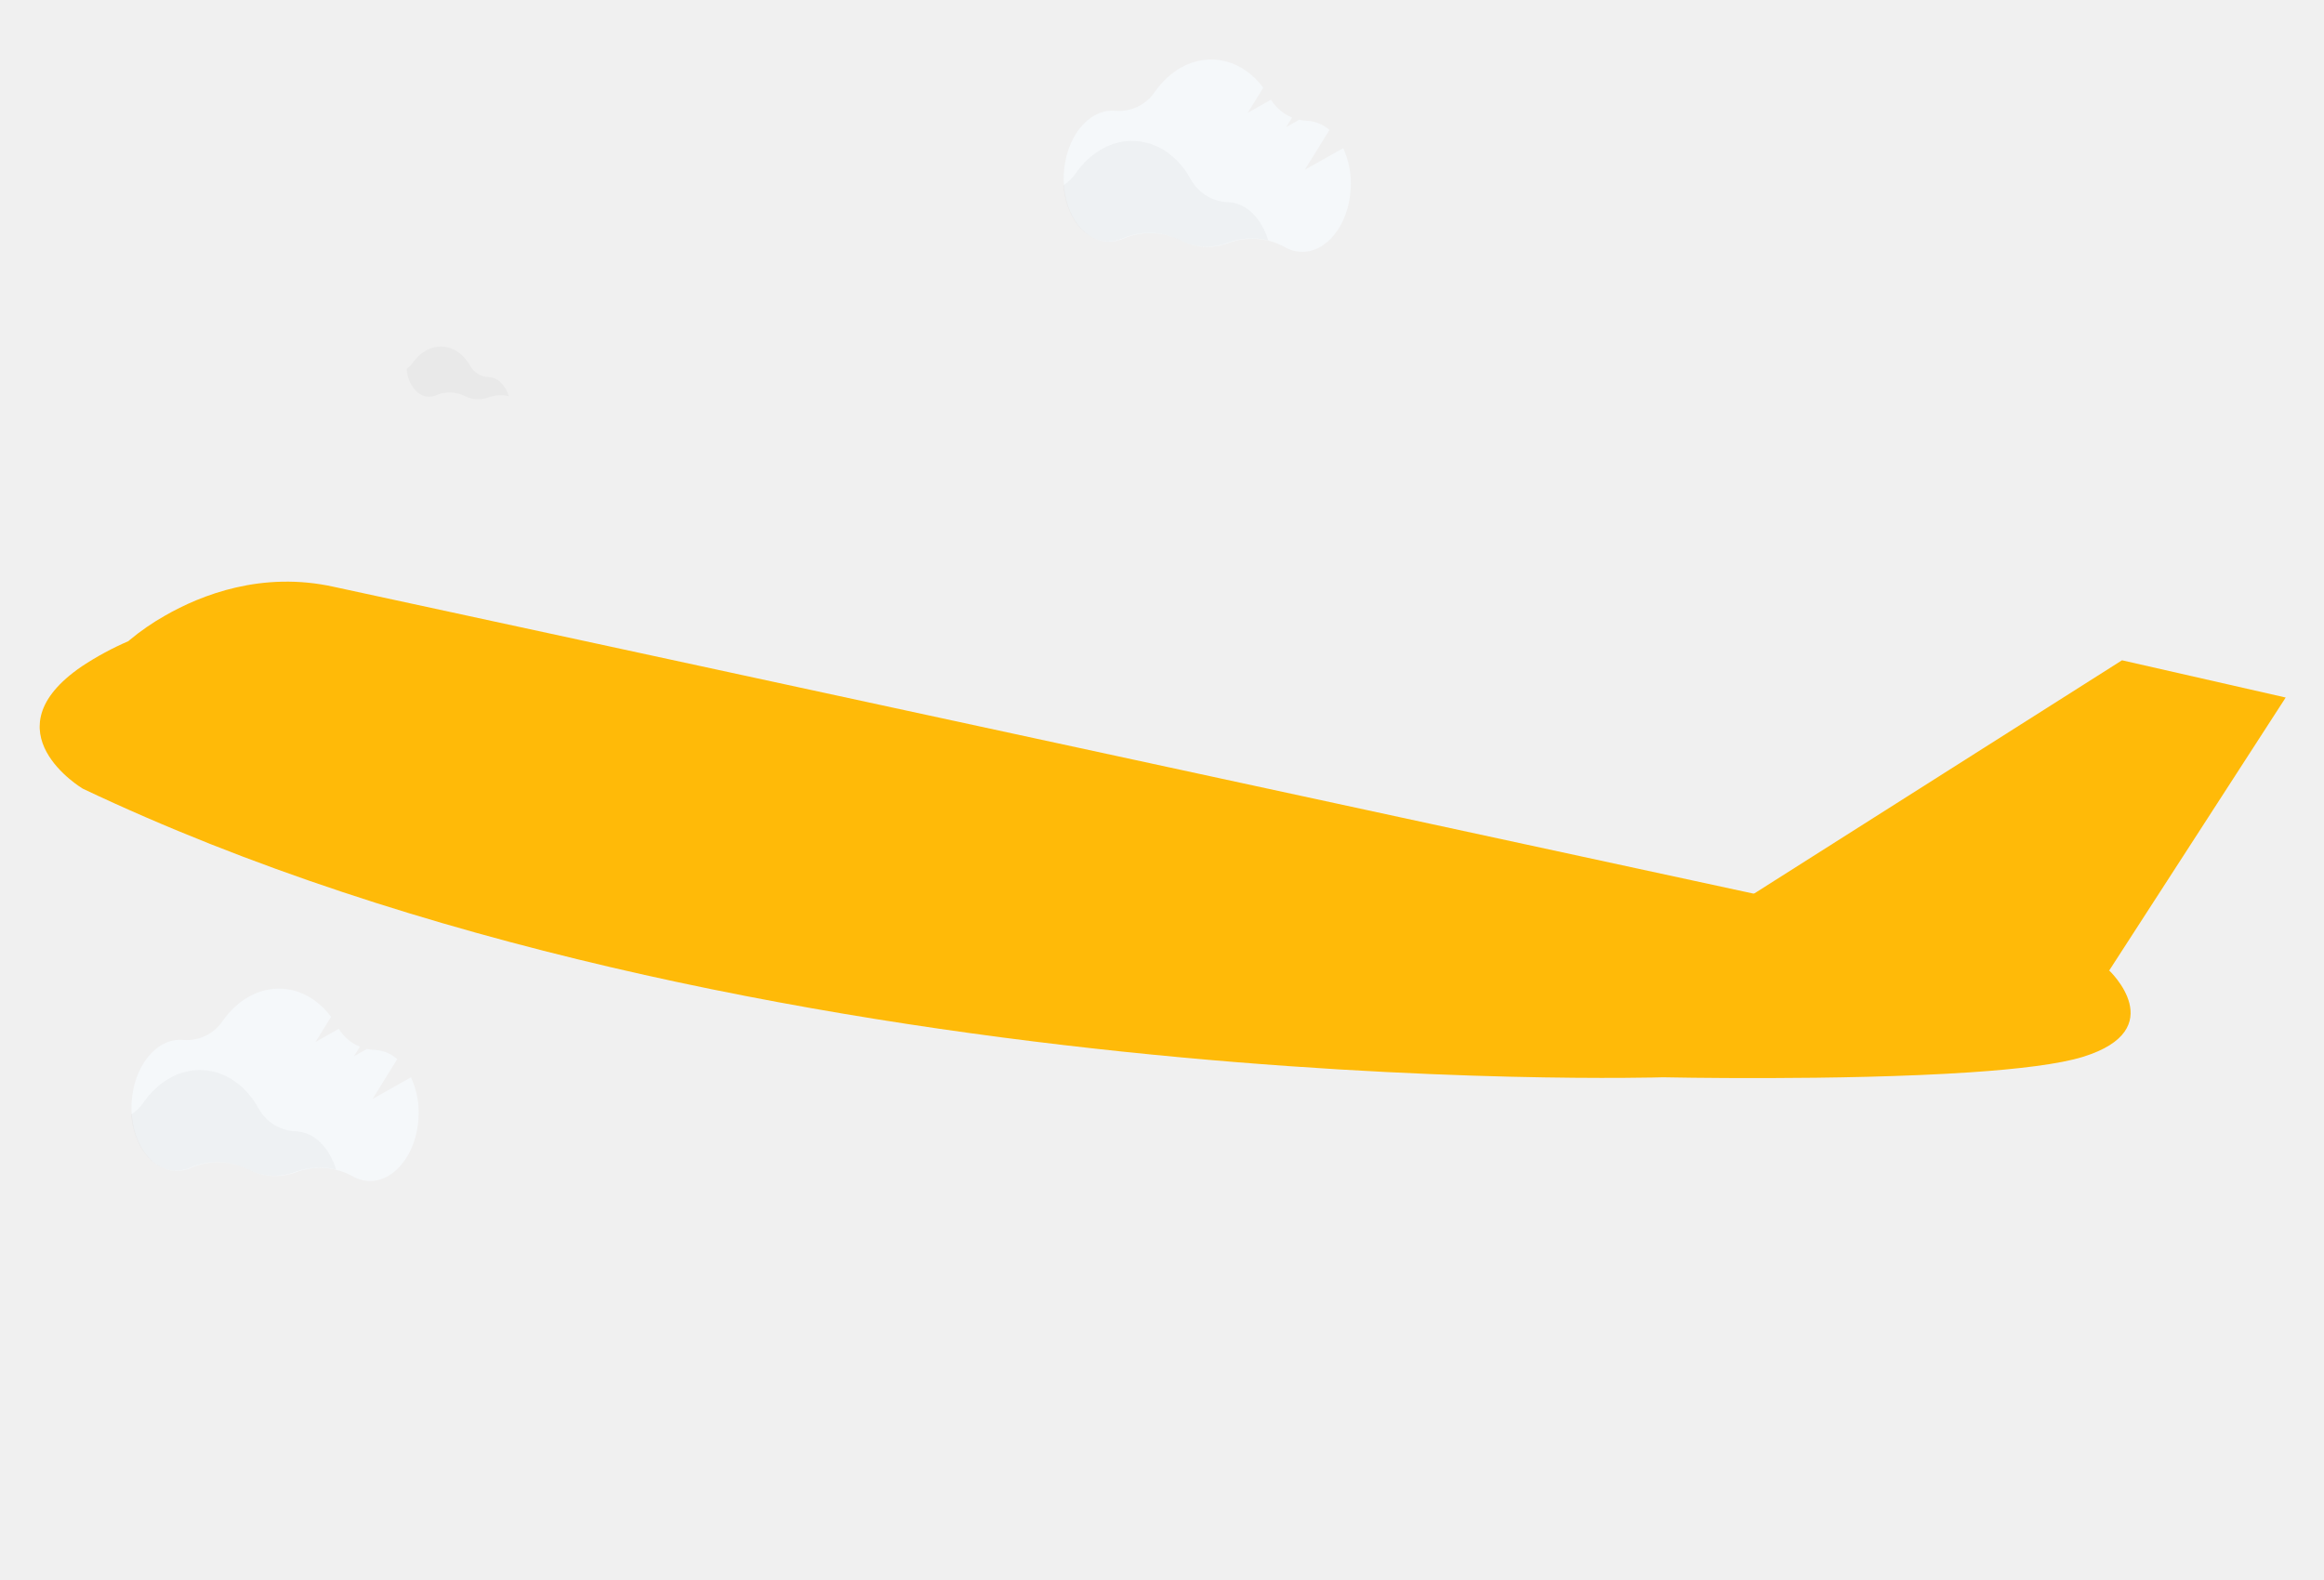
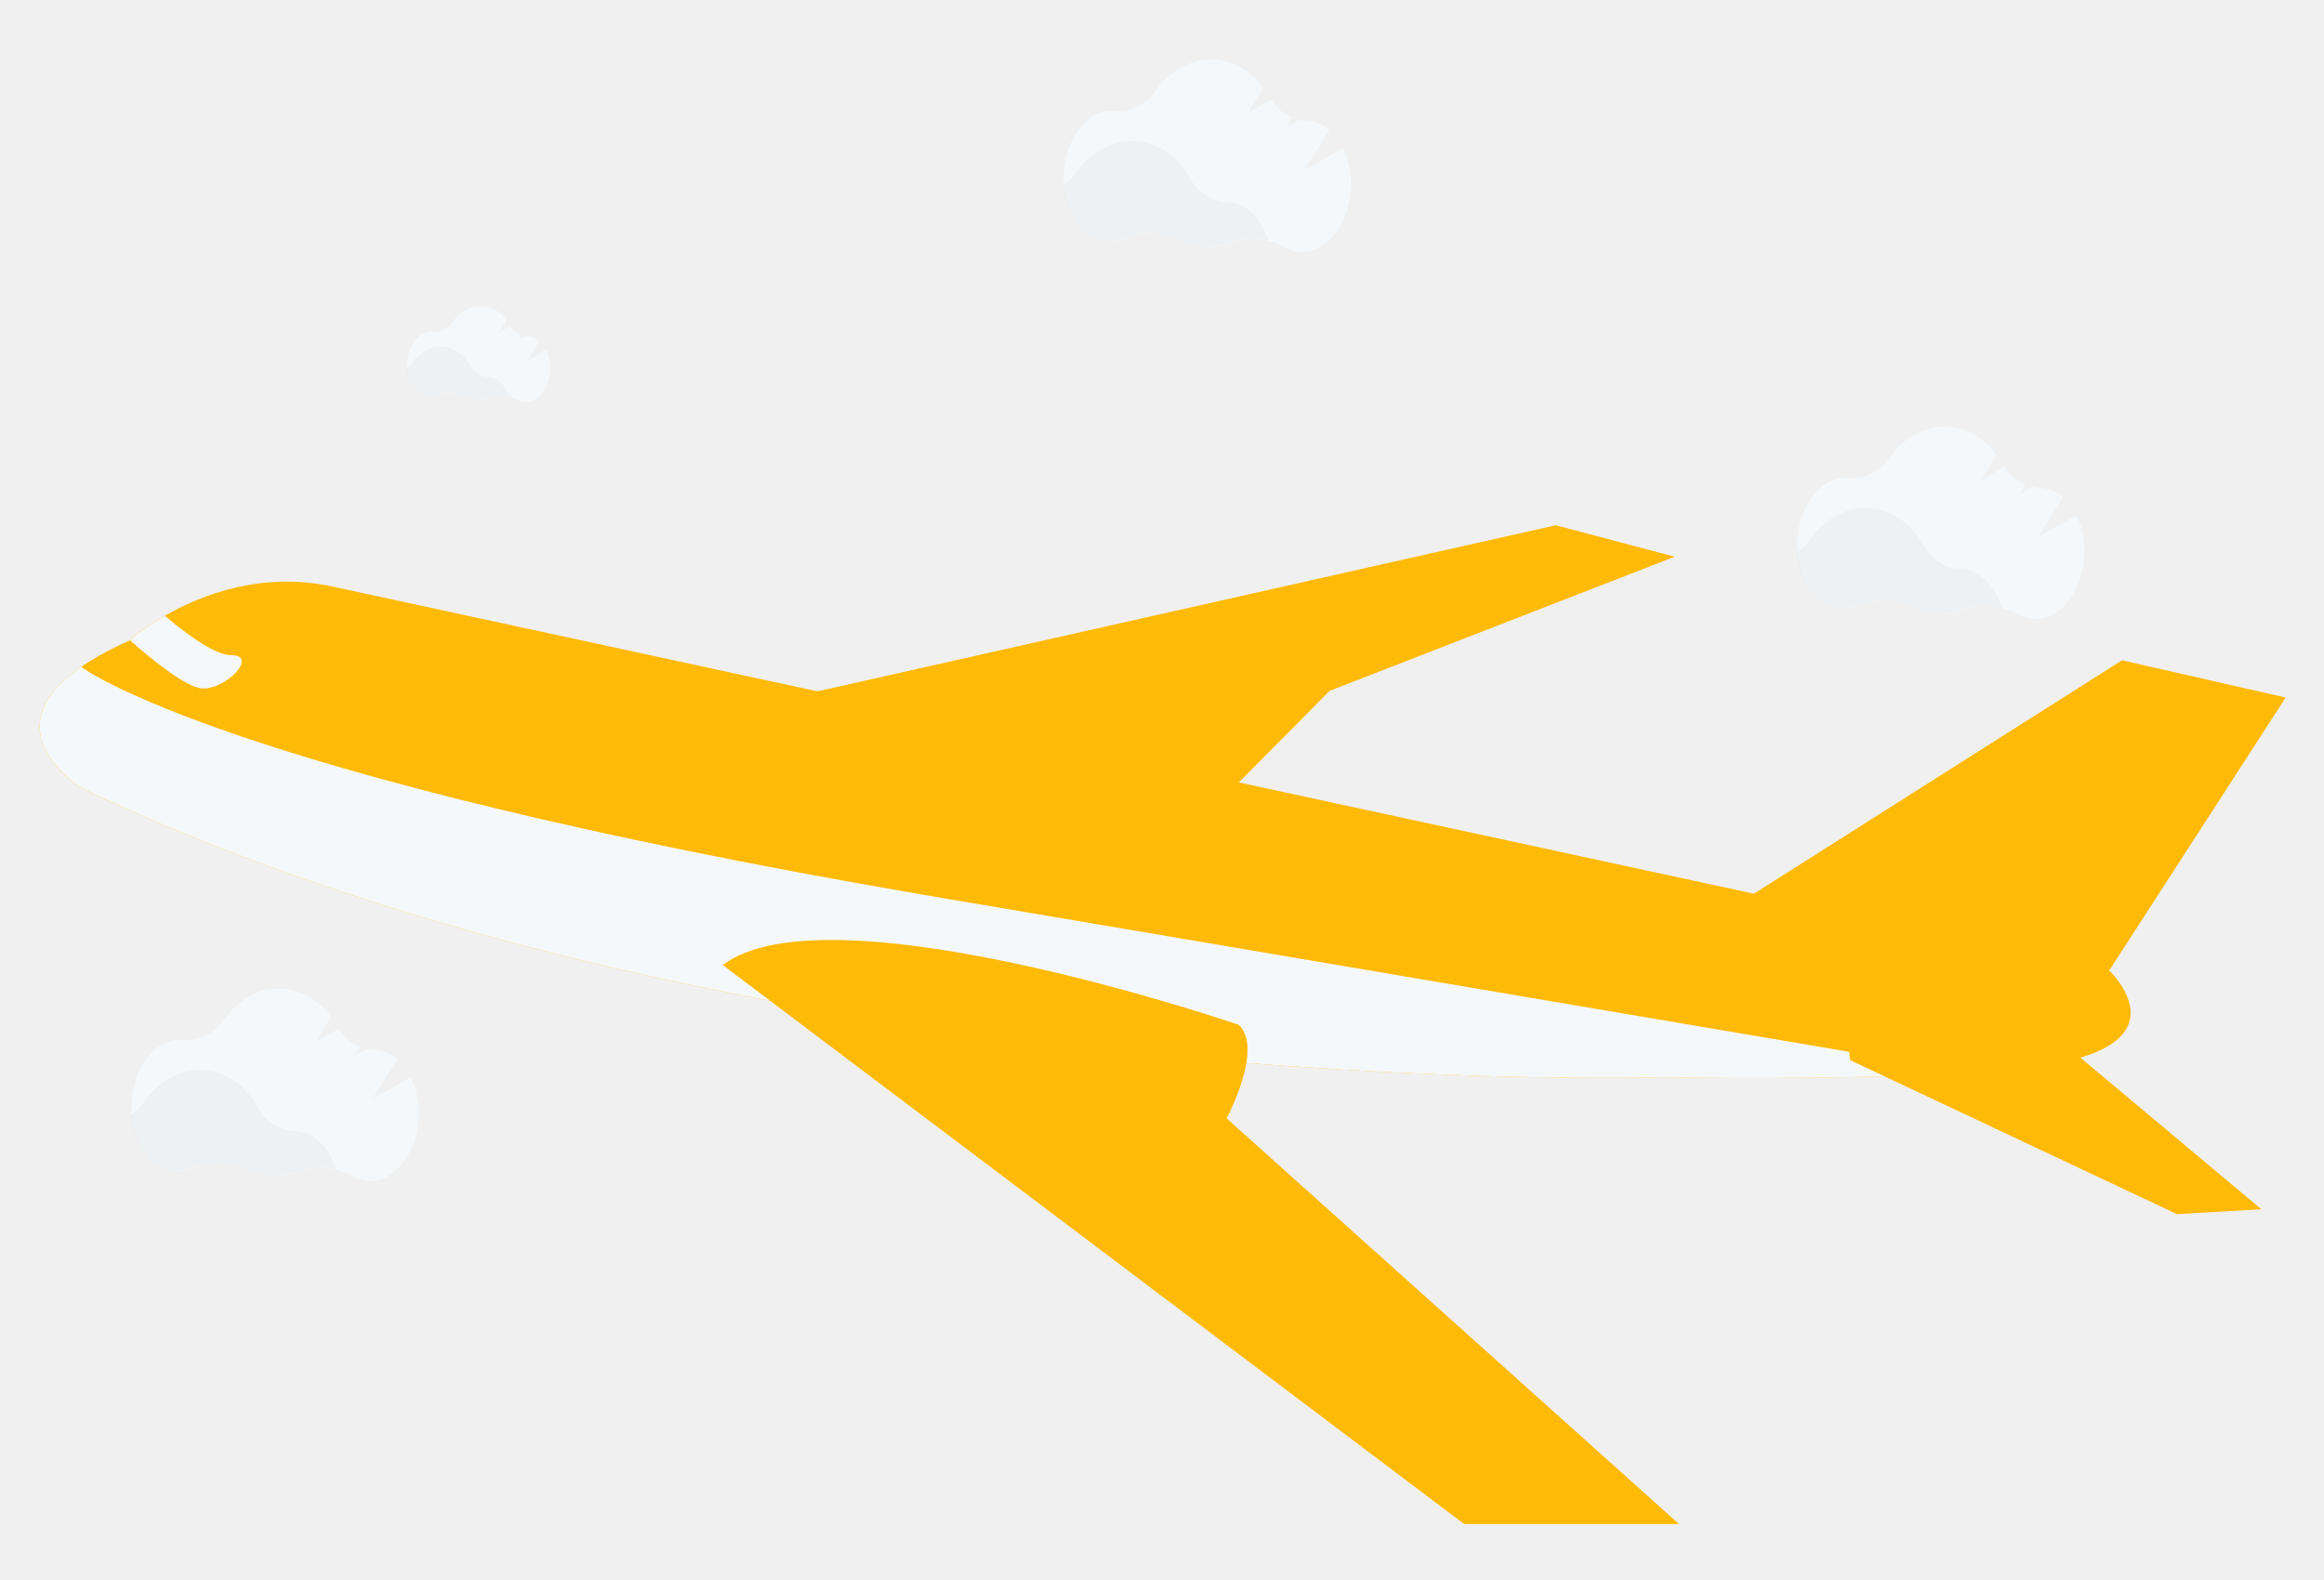
<svg xmlns="http://www.w3.org/2000/svg" width="431" height="293" viewBox="0 0 431 293" fill="none">
  <g clip-path="url(#clip0)">
    <path d="M386.326 196.029C381.911 197.4 374.234 198.315 365.373 198.909C341.281 200.531 308.419 199.832 308.419 199.832C308.419 199.832 139.025 204.996 15.347 146.291C15.347 146.291 -2.534 135.678 15.203 123.586C17.931 121.783 20.813 120.224 23.814 118.928L24.034 118.73C26.068 117.037 28.249 115.529 30.552 114.225C37.322 110.329 48.643 105.884 61.984 108.867L391.167 180.02C391.167 180.02 402.755 190.913 386.326 196.029Z" fill="#FFBA08" />
    <path d="M321.453 168.199L393.542 122.478L423.896 129.387L391.167 180.02C391.167 180.02 321.796 176.941 321.453 168.199Z" fill="#FFBA08" />
+     <path d="M148.047 129.039L288.524 97.427L310.594 103.266L246.582 128.15L225.891 149.016L148.047 129.039Z" fill="#FFBA08" />
+     <path d="M365.374 198.909C341.281 200.531 308.419 199.832 308.419 199.832C308.419 199.832 139.025 204.996 15.347 146.291C15.347 146.291 -2.534 135.678 15.203 123.586L15.248 123.828C15.248 123.828 41.557 143.713 171.072 165.948L365.374 198.909Z" fill="#F5F8FA" />
+     <path d="M343.177 196.678L403.745 225.221L419.384 224.309L383.823 194.513C383.823 194.513 339.544 182.602 343.177 196.678Z" fill="#FFBA08" />
+     <path d="M37.55 127.707C34.594 127.602 28.088 122.289 24.056 118.731C26.09 117.038 28.271 115.53 30.574 114.226C33.829 117.009 39.642 121.542 43.007 121.553C47.864 121.608 42.001 127.861 37.55 127.707Z" fill="#F5F8FA" />
+     <path d="M311.385 282.702L271.537 282.701L163.762 201.428L143.755 186.338L134.038 179.006C153.776 164.018 229.736 190.096 229.736 190.096C231.147 191.421 231.508 193.518 231.322 195.805C230.968 200.086 228.692 205.013 227.821 206.784C227.611 207.218 227.484 207.447 227.484 207.447L311.385 282.702Z" fill="#FFBA08" />
+     <path d="M385.13 95.591L378.007 99.597L382.582 92.213C381.449 91.207 380.013 90.607 378.501 90.508L378.391 90.503C377.912 90.487 377.436 90.426 376.968 90.321L374.559 91.682L375.652 89.914C374.03 89.247 372.66 88.085 371.735 86.594L367.424 89.038L370.309 84.374C368.024 81.312 364.829 79.342 361.207 79.152C356.866 78.925 352.865 81.305 350.157 85.204C349.354 86.373 348.255 87.307 346.974 87.912C345.693 88.517 344.275 88.772 342.863 88.65L342.633 88.638C337.84 88.386 333.671 93.62 333.319 100.331C332.968 107.042 336.567 112.682 341.359 112.934C342.413 112.985 343.463 112.779 344.419 112.333C346.092 111.626 347.898 111.291 349.714 111.35C351.529 111.41 353.309 111.864 354.933 112.679C356.303 113.384 357.806 113.792 359.344 113.876C360.883 113.961 362.422 113.72 363.861 113.169C365.546 112.541 367.346 112.282 369.139 112.411C370.933 112.539 372.678 113.052 374.256 113.914C375.155 114.446 376.168 114.753 377.21 114.812C382.003 115.064 386.171 109.83 386.523 103.119C386.697 100.533 386.218 97.944 385.13 95.591Z" fill="#F5F8FA" />
+     <path opacity="0.03" d="M371.23 112.688C368.752 112.082 366.149 112.228 363.753 113.106C362.316 113.661 360.778 113.907 359.24 113.826C357.702 113.746 356.199 113.341 354.828 112.638C353.206 111.82 351.425 111.366 349.609 111.306C347.794 111.246 345.987 111.583 344.314 112.292C343.356 112.737 342.305 112.943 341.251 112.892C336.994 112.669 333.677 108.187 333.238 102.485C334.122 101.911 334.886 101.169 335.486 100.302C338.193 96.407 342.195 94.027 346.535 94.254C350.876 94.482 354.569 97.212 356.852 101.337C357.534 102.583 358.527 103.631 359.735 104.379C360.942 105.126 362.323 105.547 363.742 105.601L363.852 105.607C367.218 105.775 370.011 108.645 371.23 112.688Z" fill="black" />
+     <path d="M101.305 64.966L97.755 66.965L100.037 63.284C99.473 62.779 98.757 62.478 98.002 62.43L97.948 62.427C97.709 62.417 97.471 62.386 97.237 62.336L96.037 63.012L96.58 62.15C95.771 61.818 95.087 61.239 94.626 60.495L92.477 61.717L93.933 59.395C93.417 58.65 92.742 58.029 91.957 57.578C91.171 57.128 90.295 56.858 89.392 56.789C87.229 56.676 85.233 57.862 83.899 59.808C83.498 60.392 82.949 60.859 82.308 61.161C81.667 61.463 80.958 61.589 80.252 61.526L80.137 61.52C77.747 61.395 75.668 64.01 75.492 67.356C75.317 70.703 77.112 73.516 79.502 73.641C80.028 73.667 80.552 73.565 81.029 73.343C81.864 72.989 82.765 72.821 83.671 72.851C84.577 72.881 85.465 73.108 86.275 73.516C86.957 73.863 87.703 74.063 88.467 74.103C89.231 74.143 89.994 74.022 90.709 73.748C91.549 73.434 92.448 73.305 93.343 73.37C94.237 73.434 95.108 73.691 95.895 74.122C96.343 74.385 96.847 74.538 97.365 74.569C99.755 74.694 101.835 72.084 102.01 68.737C102.095 67.441 101.853 66.144 101.305 64.966Z" fill="#F5F8FA" />
    <path opacity="0.03" d="M94.372 73.495C93.135 73.19 91.835 73.263 90.64 73.704C89.925 73.977 89.162 74.097 88.398 74.059C87.626 74.018 86.871 73.813 86.185 73.458C85.374 73.051 84.486 72.826 83.58 72.796C82.674 72.767 81.773 72.936 80.939 73.29C80.463 73.511 79.94 73.614 79.416 73.588C77.292 73.477 75.635 71.24 75.415 68.398C75.855 68.109 76.237 67.74 76.539 67.309C77.886 65.363 79.882 64.177 82.033 64.29C84.183 64.403 86.036 65.777 87.182 67.826C87.523 68.449 88.02 68.973 88.624 69.345C89.228 69.718 89.918 69.927 90.627 69.952L90.685 69.955C92.357 70.043 93.762 71.478 94.372 73.495Z" fill="black" />
    <path d="M249.101 27.489L241.978 31.495L246.553 24.111C245.42 23.104 243.984 22.505 242.472 22.406L242.361 22.4C241.882 22.385 241.406 22.324 240.939 22.219L238.529 23.579L239.622 21.812C238 21.145 236.63 19.983 235.706 18.491L231.394 20.936L234.28 16.271C231.995 13.21 228.799 11.24 225.177 11.05C220.837 10.822 216.835 13.203 214.128 17.102C213.324 18.27 212.226 19.204 210.945 19.809C209.664 20.415 208.245 20.669 206.834 20.547L206.603 20.535C201.811 20.284 197.642 25.518 197.29 32.228C196.938 38.939 200.537 44.58 205.33 44.831C206.383 44.883 207.433 44.677 208.389 44.23C210.062 43.523 211.869 43.188 213.684 43.248C215.499 43.308 217.28 43.761 218.903 44.577C220.273 45.281 221.777 45.689 223.315 45.774C224.853 45.858 226.392 45.617 227.831 45.067C229.516 44.438 231.316 44.18 233.11 44.308C234.903 44.437 236.648 44.95 238.227 45.812C239.125 46.343 240.138 46.651 241.18 46.71C245.973 46.961 250.142 41.728 250.494 35.017C250.668 32.43 250.189 29.842 249.101 27.489Z" fill="#F5F8FA" />
    <path d="M76.219 199.839L69.096 203.845L73.671 196.461C72.538 195.454 71.102 194.854 69.59 194.756L69.479 194.75C69.001 194.734 68.525 194.674 68.057 194.569L65.647 195.929L66.74 194.161C65.119 193.494 63.748 192.332 62.824 190.841L58.513 193.285L61.398 188.621C59.113 185.559 55.917 183.589 52.295 183.399C47.955 183.172 43.953 185.553 41.246 189.452C40.442 190.62 39.344 191.554 38.063 192.159C36.782 192.764 35.363 193.019 33.952 192.897L33.721 192.885C28.929 192.634 24.76 197.867 24.408 204.578C24.056 211.289 27.655 216.93 32.448 217.181C33.502 217.233 34.552 217.027 35.507 216.58C37.181 215.873 38.987 215.538 40.802 215.598C42.618 215.658 44.398 216.111 46.021 216.926C47.392 217.631 48.895 218.039 50.433 218.123C51.971 218.208 53.51 217.967 54.949 217.417C56.634 216.788 58.435 216.529 60.228 216.658C62.022 216.787 63.767 217.299 65.345 218.162C66.243 218.693 67.256 219.001 68.299 219.06C73.091 219.311 77.26 214.077 77.612 207.367C77.786 204.78 77.307 202.191 76.219 199.839Z" fill="#F5F8FA" />
    <path opacity="0.03" d="M235.201 44.585C232.722 43.98 230.12 44.125 227.723 45.003C226.287 45.559 224.749 45.805 223.211 45.724C221.673 45.643 220.169 45.238 218.799 44.536C217.176 43.718 215.395 43.264 213.58 43.204C211.764 43.144 209.957 43.48 208.285 44.189C207.327 44.634 206.276 44.84 205.221 44.79C200.965 44.567 197.647 40.085 197.208 34.383C198.092 33.808 198.856 33.067 199.457 32.2C202.164 28.305 206.165 25.924 210.506 26.152C214.846 26.379 218.54 29.11 220.822 33.235C221.505 34.481 222.498 35.529 223.705 36.276C224.913 37.024 226.293 37.445 227.712 37.499L227.823 37.505C231.189 37.672 233.981 40.542 235.201 44.585Z" fill="black" />
    <path opacity="0.03" d="M62.319 216.935C59.84 216.33 57.238 216.475 54.842 217.353C53.405 217.909 51.867 218.154 50.329 218.074C48.791 217.993 47.288 217.588 45.917 216.885C44.294 216.068 42.513 215.613 40.698 215.554C38.882 215.494 37.075 215.83 35.403 216.539C34.445 216.984 33.394 217.19 32.339 217.14C28.083 216.917 24.766 212.435 24.326 206.733C25.21 206.158 25.974 205.416 26.575 204.549C29.282 200.655 33.283 198.274 37.624 198.501C41.965 198.729 45.658 201.459 47.941 205.585C48.623 206.831 49.616 207.879 50.824 208.626C52.031 209.374 53.412 209.795 54.83 209.849L54.941 209.855C58.307 210.022 61.099 212.892 62.319 216.935Z" fill="black" />
  </g>
  <defs>
    <clipPath id="clip0">
      <rect width="417.147" height="270.744" fill="white" transform="translate(14.42) rotate(3)" />
    </clipPath>
  </defs>
</svg>
